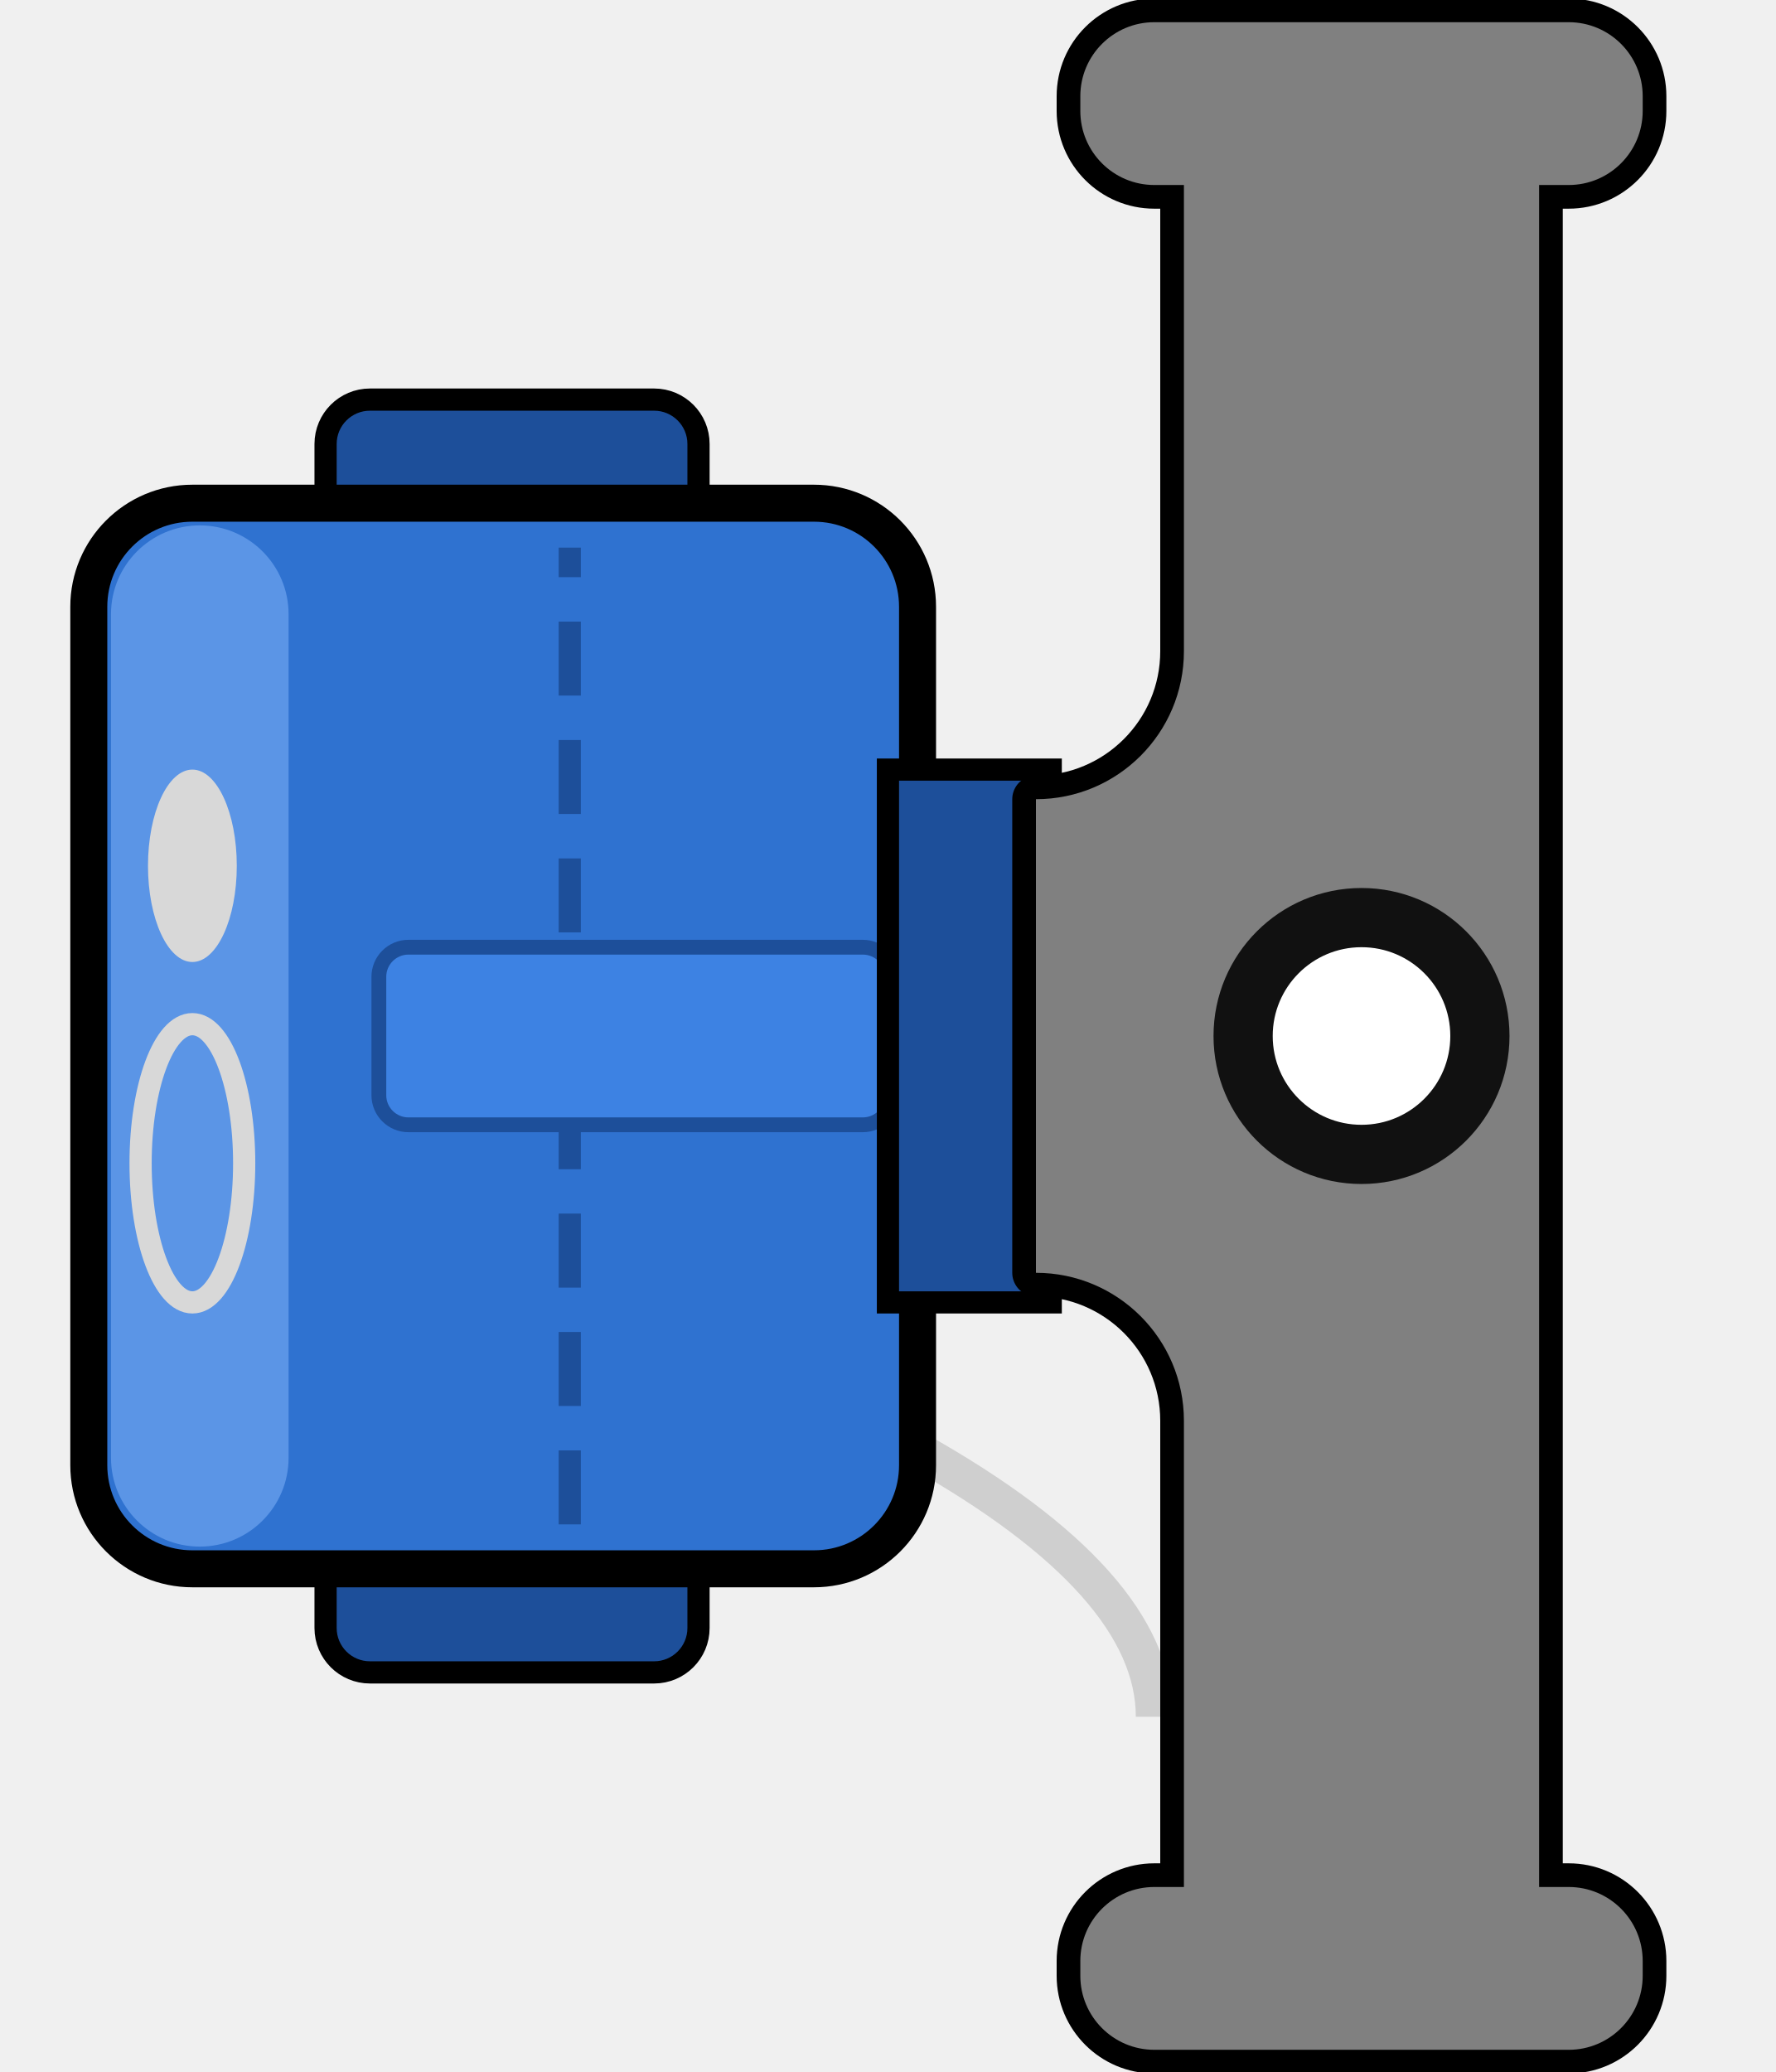
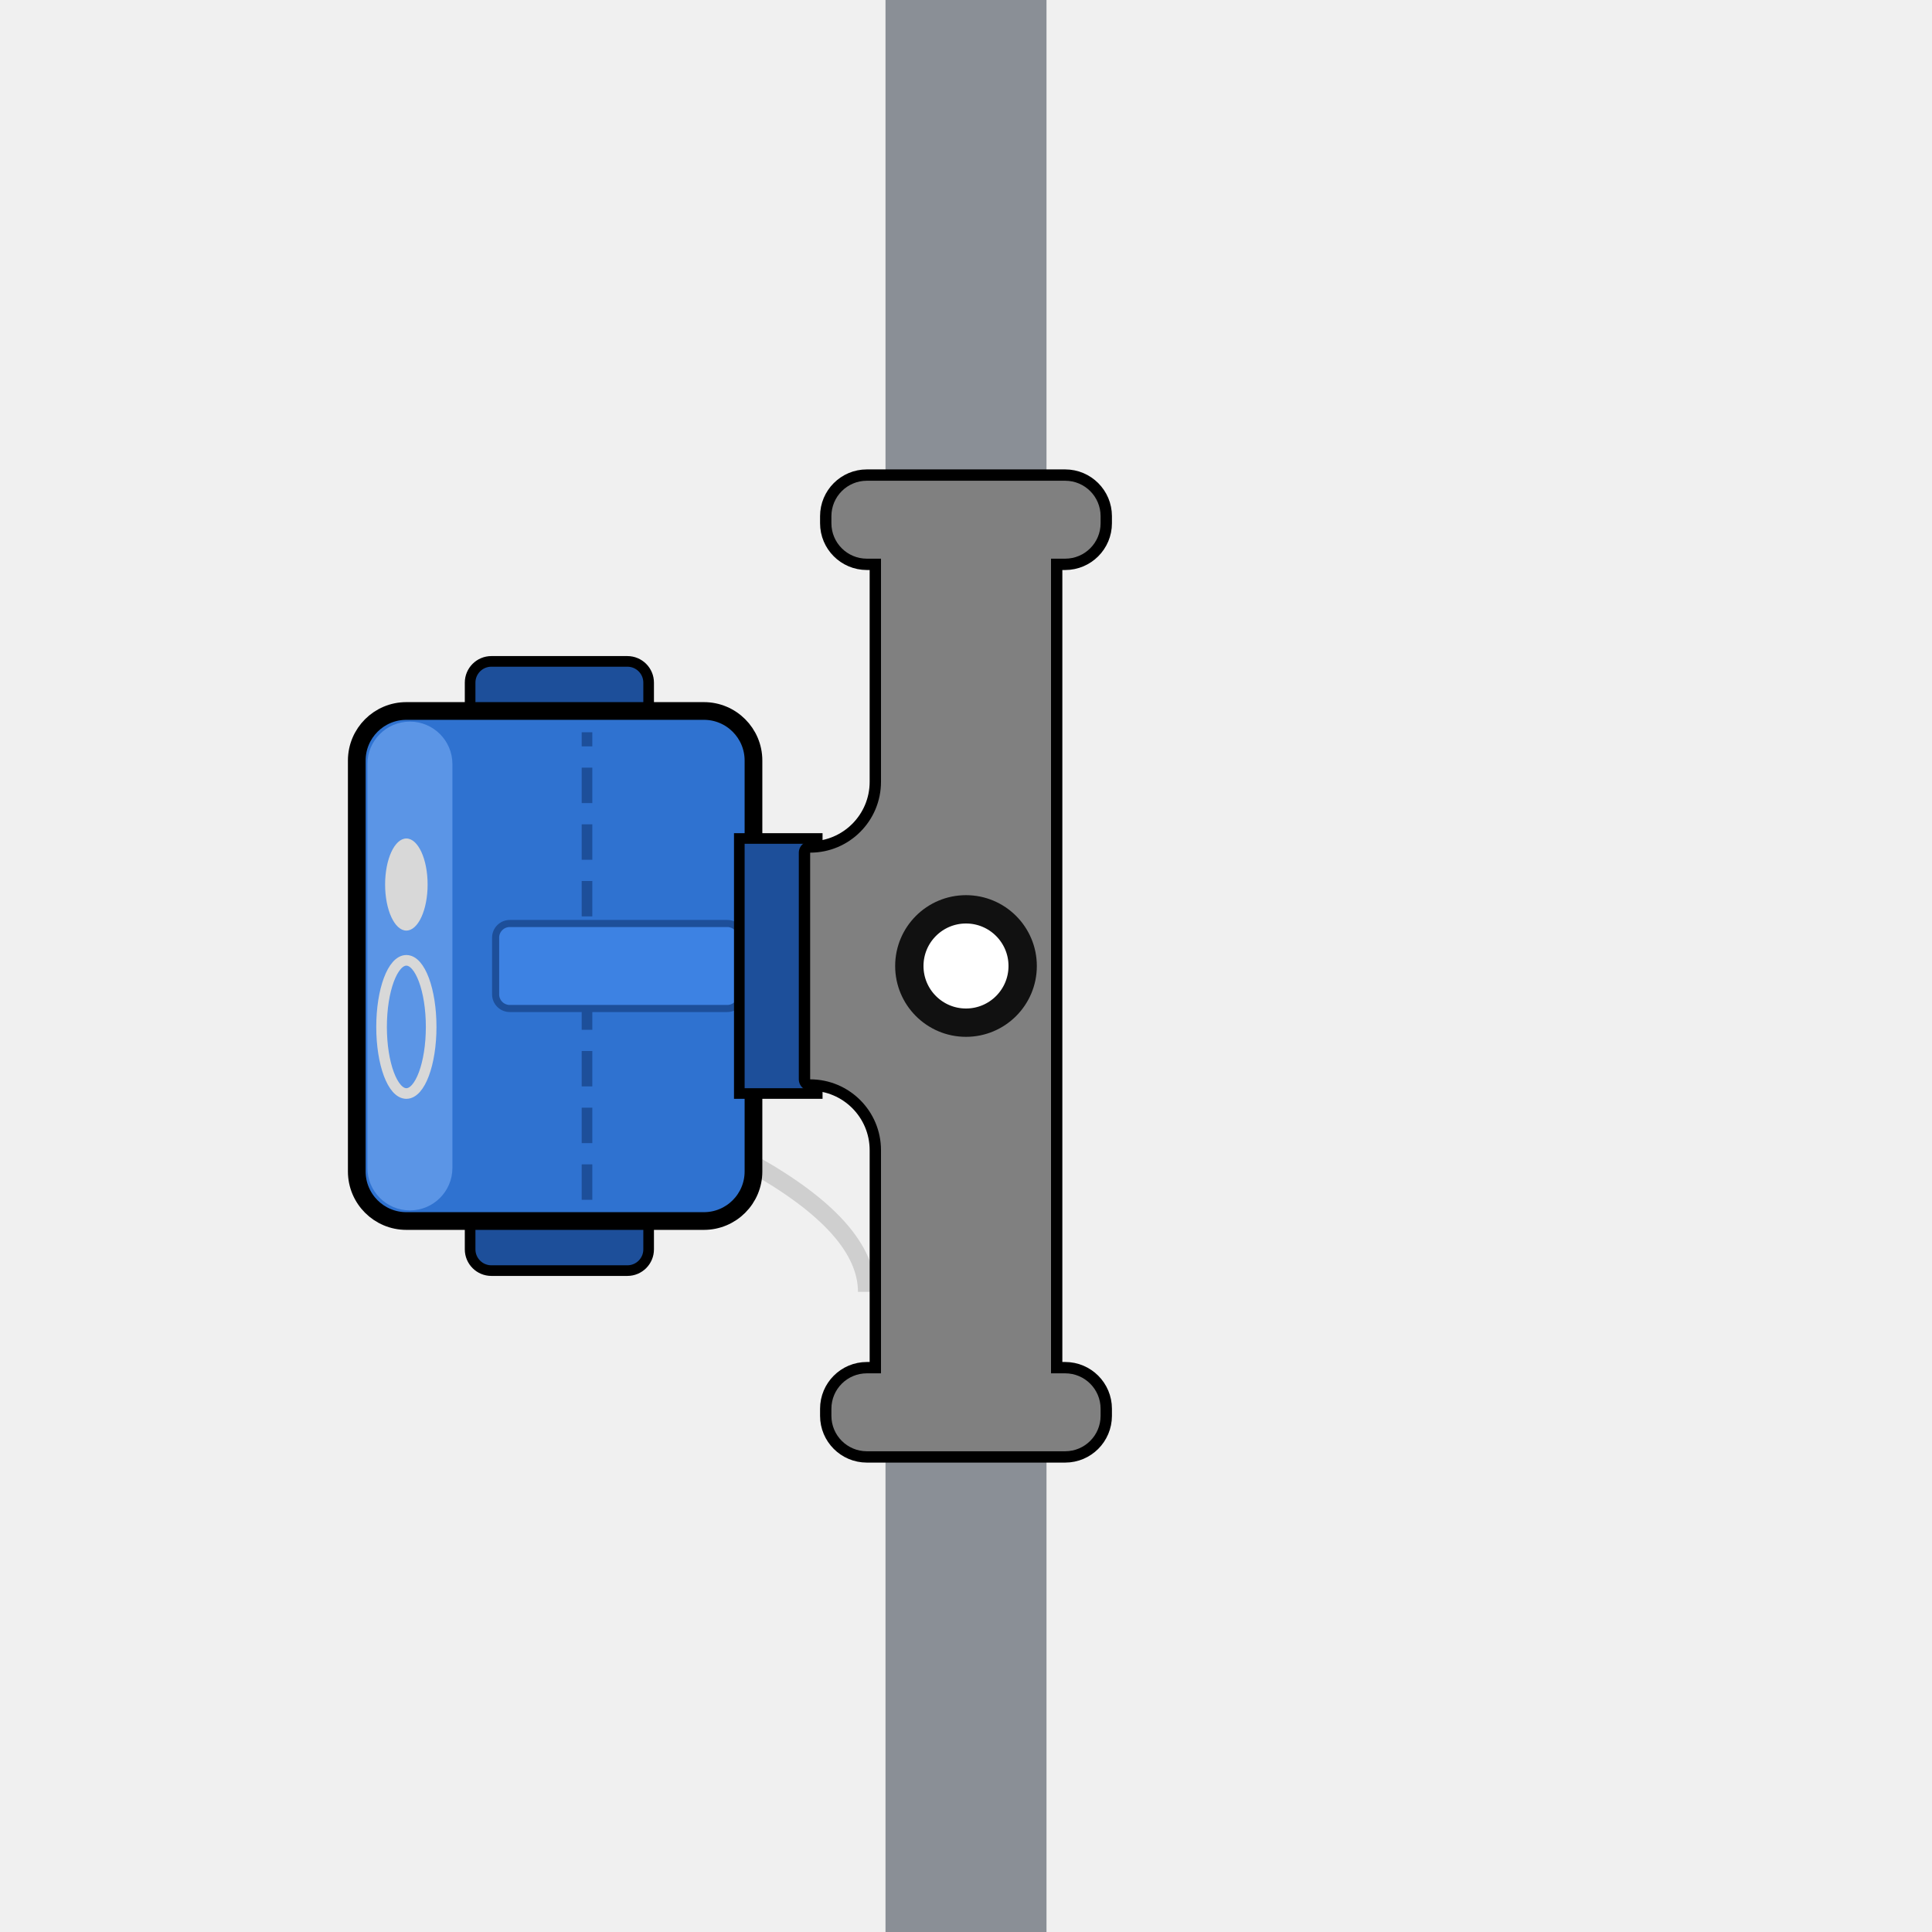
- <svg xmlns="http://www.w3.org/2000/svg" viewBox="0 0 120 140">
-   <g transform="translate(0 140) rotate(-90)">
-     <path d="M42 62 Q33.0 78 24 78" fill="none" stroke="#cfcfcf" stroke-width="2.5" />
-     <rect x="27" y="22" width="86" height="25.2" rx="3" fill="#1d4f9a" stroke="#000" stroke-width="1.5" />
-     <rect x="34" y="6" width="72" height="56" rx="7" fill="#2f72d0" stroke="#000" stroke-width="2.5" />
-     <rect x="35.5" y="7.5" width="69" height="12" rx="6" fill="#5b95e6" />
-     <ellipse cx="61.4" cy="13" rx="9.4" ry="3.5" fill="none" stroke="#d8d8d8" stroke-width="1.5" />
-     <ellipse cx="81.5" cy="13" rx="6.5" ry="3" fill="#d8d8d8" />
-     <path d="M37 38.5 H103" stroke="#1d4f9a" stroke-width="1.5" stroke-dasharray="5 3" />
-     <rect x="64.0" y="25.6" width="12" height="34.7" rx="2" fill="#3d82e3" stroke="#1d4f9a" stroke-width="1" />
-     <rect x="52" y="60" width="36" height="11" fill="#1d4f9a" stroke="#000" stroke-width="1.5" />
-     <g fill="#000" stroke="#000" stroke-width="3.2" stroke-linejoin="round">
-       <path d="M12 80 H44 A10 10 0 0 0 54 70 H86 A10 10 0 0 0 96 80 H128 V104 H12 Z" />
-       <rect x="0" y="-19" width="11" height="38" rx="5" transform="translate(1.50 92.00) rotate(0.00)" />
-       <rect x="0" y="-19" width="11" height="38" rx="5" transform="translate(138.50 92.00) rotate(180.00)" />
+ <svg xmlns="http://www.w3.org/2000/svg" viewBox="0 0 300 300" data-valve-standard="1">
+   <rect x="137.5" y="0" width="25" height="74" fill="#8a8f96" />
+   <rect x="137.5" y="226" width="25" height="74" fill="#8a8f96" />
+   <g transform="translate(48.8 73) scale(1.1)">
+     <g transform="translate(0 140) rotate(-90)">
+       <path d="M42 62 Q33.0 78 24 78" fill="none" stroke="#cfcfcf" stroke-width="2.5" />
+       <rect x="27" y="22" width="86" height="25.2" rx="3" fill="#1d4f9a" stroke="#000" stroke-width="1.5" />
+       <rect x="34" y="6" width="72" height="56" rx="7" fill="#2f72d0" stroke="#000" stroke-width="2.5" />
+       <rect x="35.5" y="7.5" width="69" height="12" rx="6" fill="#5b95e6" />
+       <ellipse cx="61.4" cy="13" rx="9.4" ry="3.5" fill="none" stroke="#d8d8d8" stroke-width="1.5" />
+       <ellipse cx="81.5" cy="13" rx="6.5" ry="3" fill="#d8d8d8" />
+       <path d="M37 38.5 H103" stroke="#1d4f9a" stroke-width="1.5" stroke-dasharray="5 3" />
+       <rect x="64.0" y="25.6" width="12" height="34.7" rx="2" fill="#3d82e3" stroke="#1d4f9a" stroke-width="1" />
+       <rect x="52" y="60" width="36" height="11" fill="#1d4f9a" stroke="#000" stroke-width="1.5" />
+       <g fill="#000" stroke="#000" stroke-width="3.2" stroke-linejoin="round">
+         <path d="M12 80 H44 A10 10 0 0 0 54 70 H86 A10 10 0 0 0 96 80 H128 V104 H12 Z" />
+         <rect x="0" y="-19" width="11" height="38" rx="5" transform="translate(1.50 92.00) rotate(0.00)" />
+         <rect x="0" y="-19" width="11" height="38" rx="5" transform="translate(138.50 92.00) rotate(180.00)" />
+       </g>
+       <g fill="#808080">
+         <path d="M12 80 H44 A10 10 0 0 0 54 70 H86 A10 10 0 0 0 96 80 H128 V104 H12 Z" />
+         <rect x="0" y="-19" width="11" height="38" rx="5" transform="translate(1.50 92.00) rotate(0.00)" />
+         <rect x="0" y="-19" width="11" height="38" rx="5" transform="translate(138.50 92.00) rotate(180.00)" />
+       </g>
+       <circle cx="70" cy="92" r="8" fill="#fff" stroke="#111" stroke-width="4" />
    </g>
-     <g fill="#808080">
-       <path d="M12 80 H44 A10 10 0 0 0 54 70 H86 A10 10 0 0 0 96 80 H128 V104 H12 Z" />
-       <rect x="0" y="-19" width="11" height="38" rx="5" transform="translate(1.50 92.00) rotate(0.00)" />
-       <rect x="0" y="-19" width="11" height="38" rx="5" transform="translate(138.50 92.00) rotate(180.00)" />
-     </g>
-     <circle cx="70" cy="92" r="8" fill="#fff" stroke="#111" stroke-width="4" />
  </g>
</svg>
